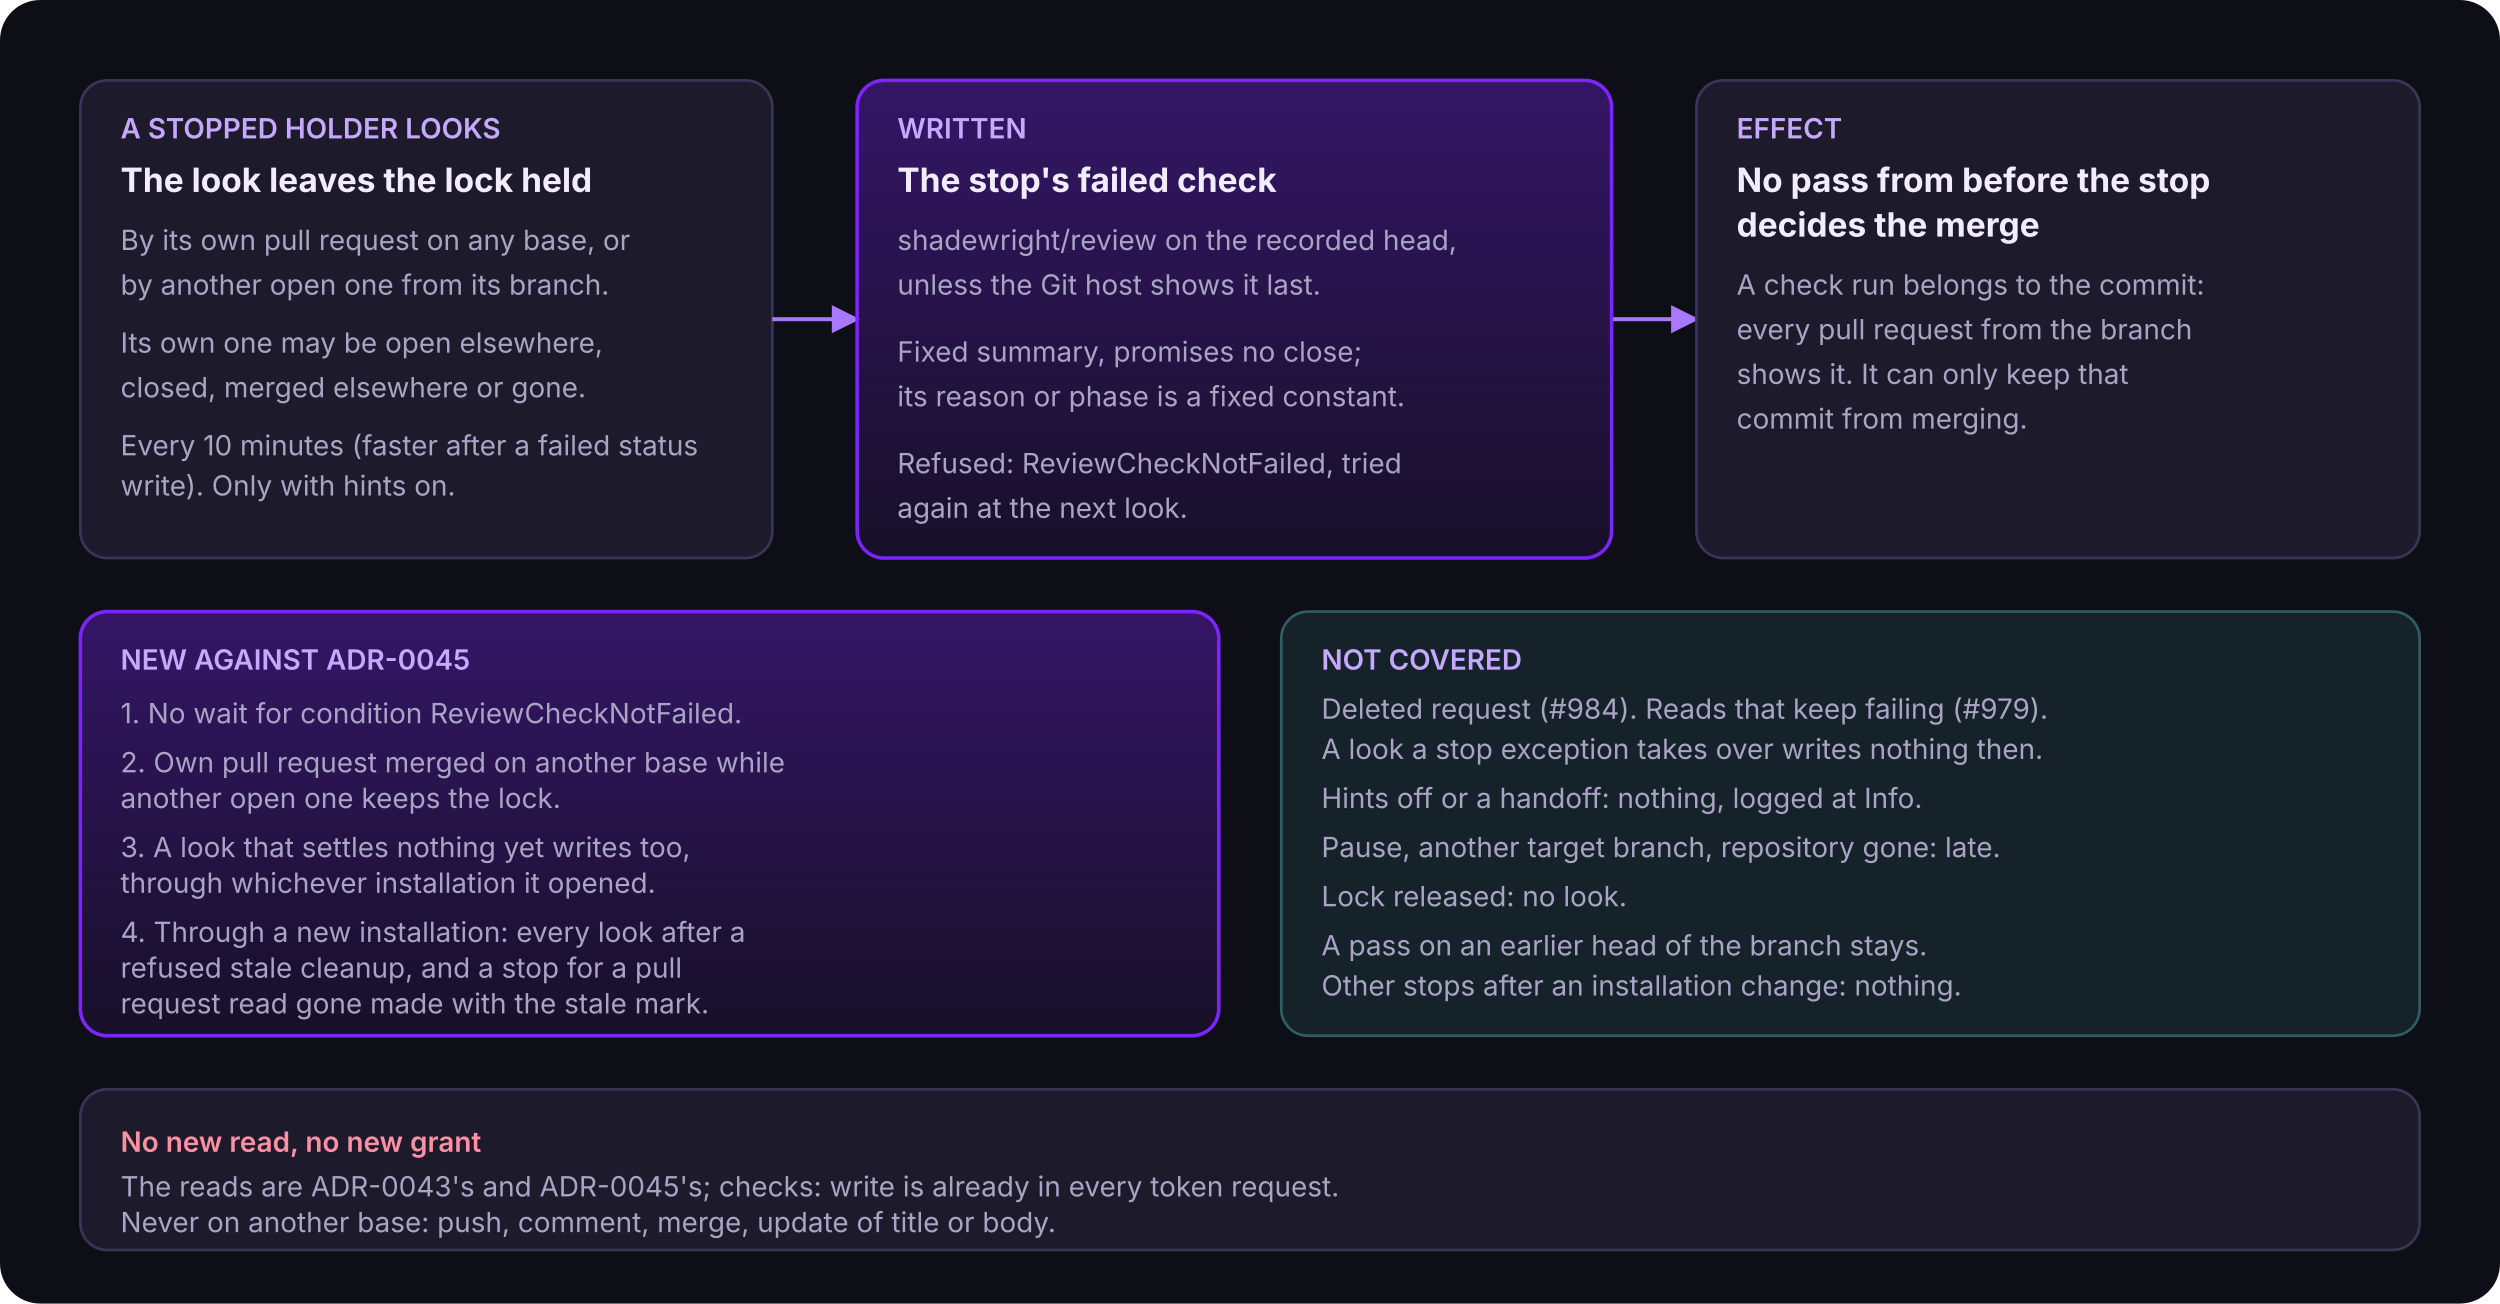
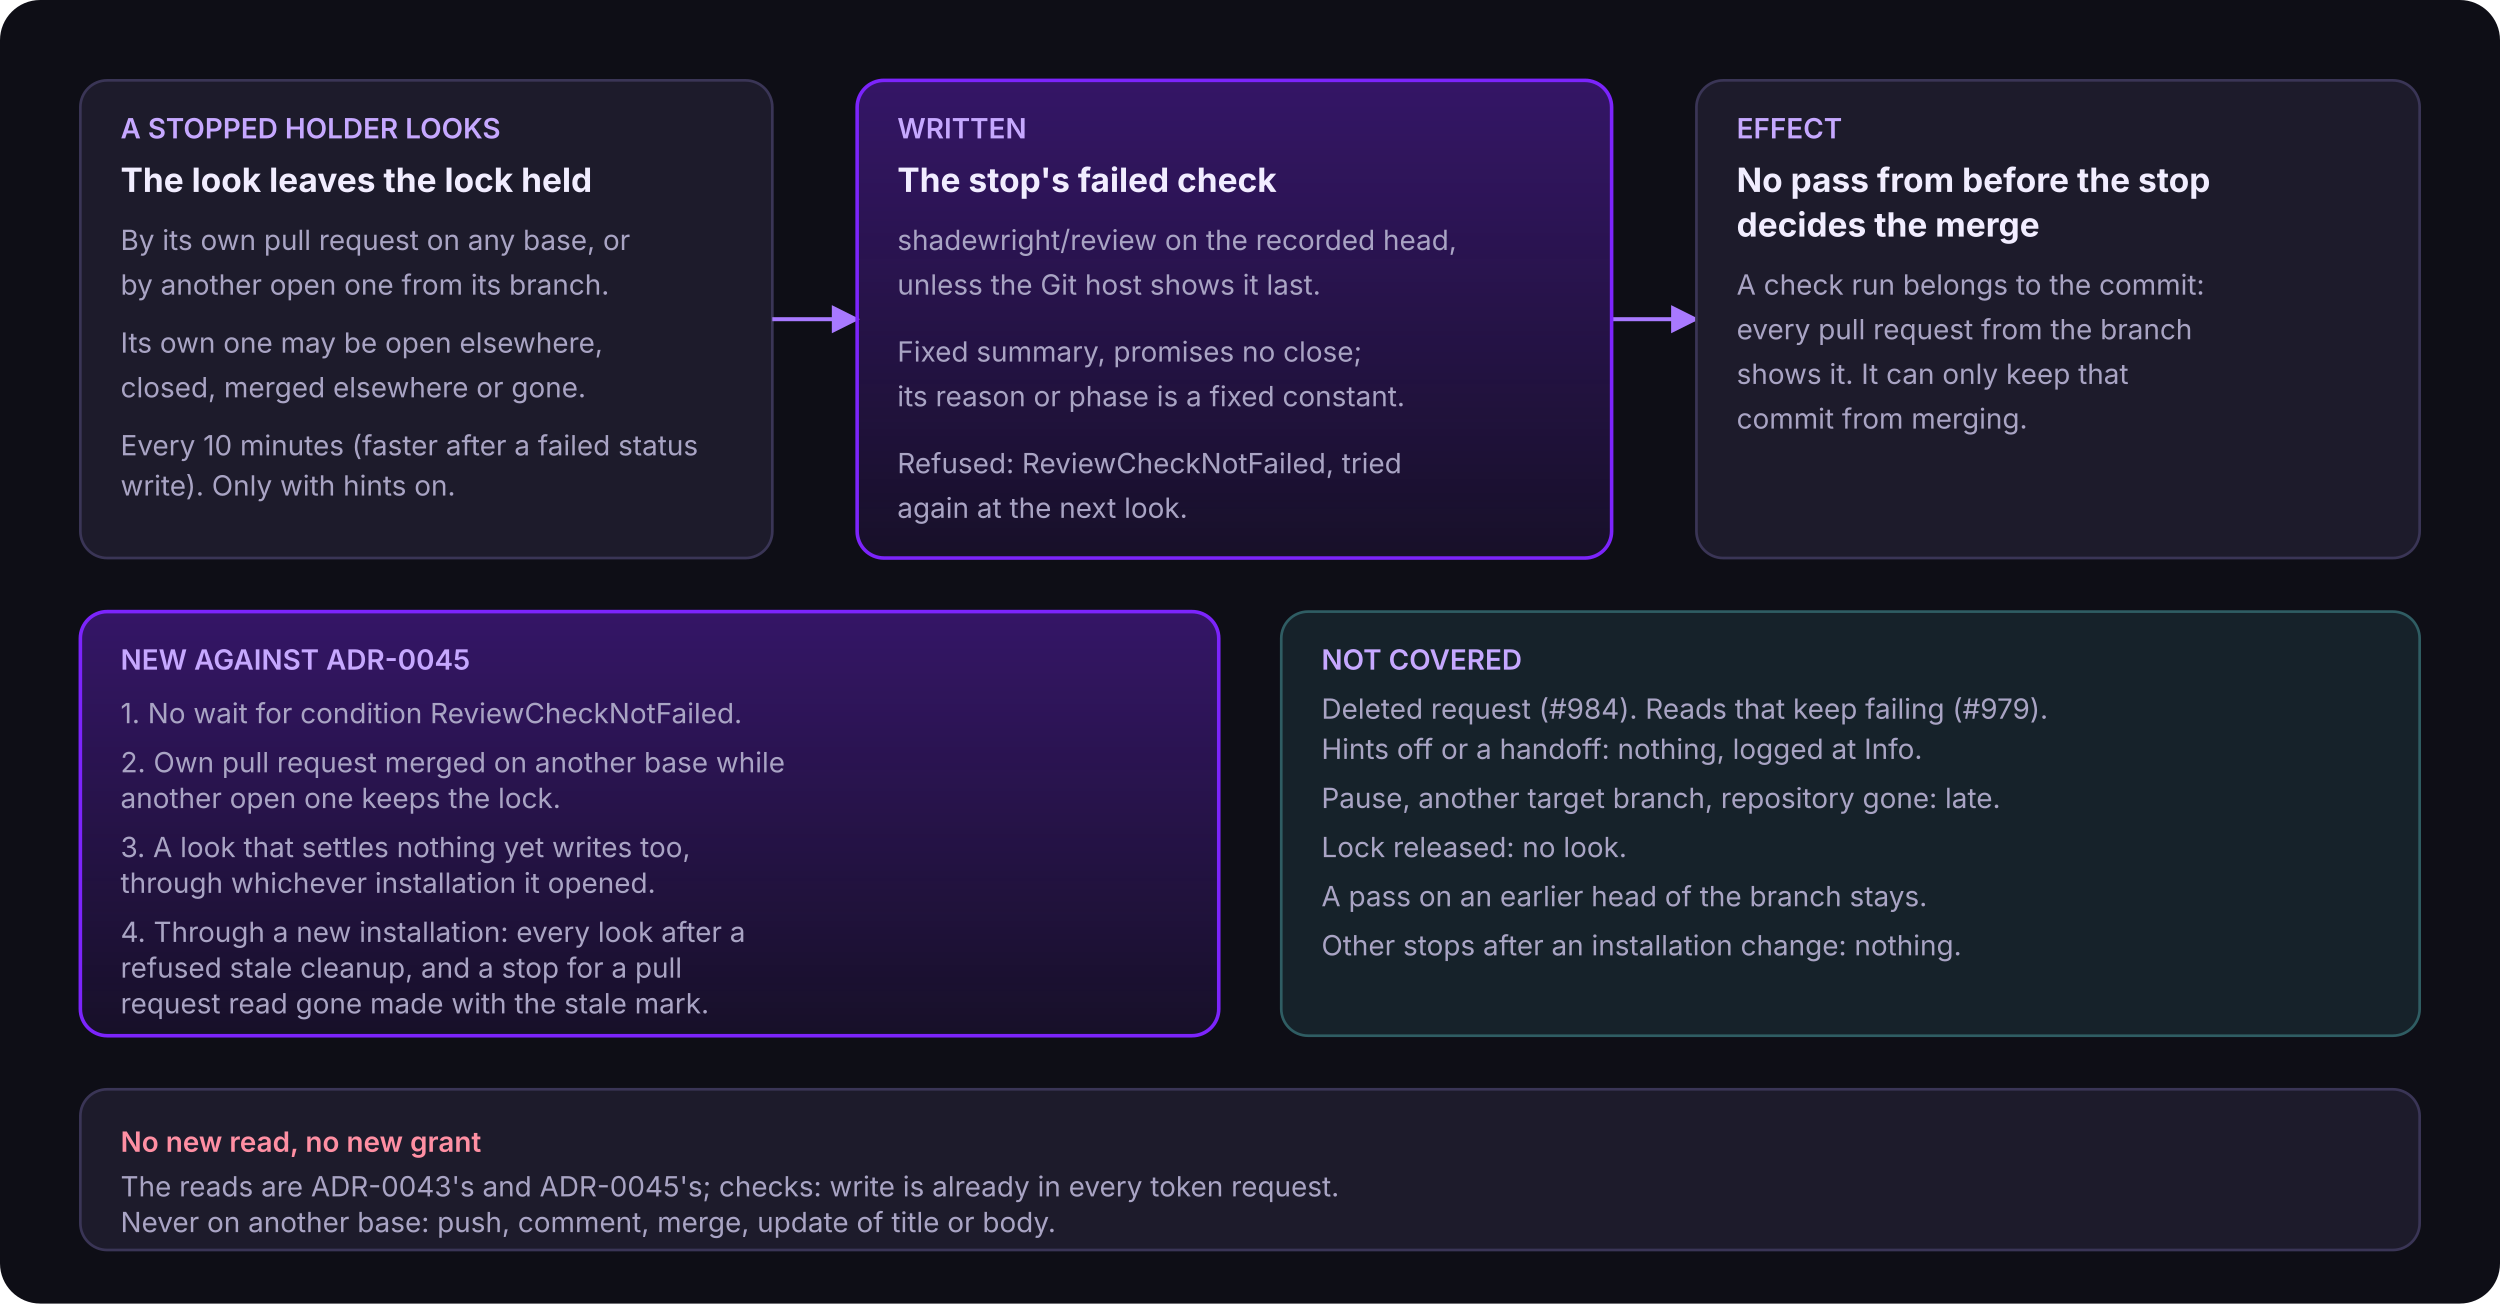
<svg xmlns="http://www.w3.org/2000/svg" viewBox="0 0 1120 584" role="img" aria-labelledby="t d" font-family="Inter, 'Segoe UI', system-ui, -apple-system, sans-serif">
  <defs>
    <marker id="a" viewBox="0 0 10 10" refX="9" refY="5" markerWidth="7" markerHeight="7" orient="auto-start-reverse">
      <path d="M0 0 10 5 0 10z" fill="#a879ff" />
    </marker>
    <linearGradient id="glow" x1="0" y1="0" x2="0" y2="1">
      <stop offset="0" stop-color="#7c24fc" stop-opacity=".35" />
      <stop offset="1" stop-color="#7c24fc" stop-opacity=".08" />
    </linearGradient>
    <style>
      .box{fill:#1d1b2b;stroke:#3a3556;stroke-width:1.2}
      .key{fill:url(#glow);stroke:#7c24fc;stroke-width:1.6}
      .ext{fill:#16222a;stroke:#2f5d63;stroke-width:1.2}
      .h{fill:#f1edff;font-size:15px;font-weight:650}
      .s{fill:#a9a4c4;font-size:12.5px}
      .f{stroke:#a879ff;stroke-width:1.8;fill:none}
      .no{fill:#ff8fa3;font-size:12.5px;font-weight:600}
      .tag{fill:#c6a8ff;font-size:12.5px;font-weight:600}
    </style>
  </defs>
  <rect width="1120" height="584" rx="18" fill="#0e0e16" />
  <rect class="box" x="36" y="36" width="310" height="214" rx="12" />
  <text class="tag" x="54" y="62">A STOPPED HOLDER LOOKS</text>
  <text class="h" x="54" y="86">The look leaves the lock held</text>
  <text class="s" x="54" y="112">By its own pull request on any base, or</text>
  <text class="s" x="54" y="132">by another open one from its branch.</text>
  <text class="s" x="54" y="158">Its own one may be open elsewhere,</text>
  <text class="s" x="54" y="178">closed, merged elsewhere or gone.</text>
  <text class="s" x="54" y="204">Every 10 minutes (faster after a failed status</text>
  <text class="s" x="54" y="222">write). Only with hints on.</text>
  <path class="f" d="M346 143H384" marker-end="url(#a)" />
  <path class="f" d="M722 143H760" marker-end="url(#a)" />
  <rect class="key" x="384" y="36" width="338" height="214" rx="12" />
  <text class="tag" x="402" y="62">WRITTEN</text>
  <text class="h" x="402" y="86">The stop's failed check</text>
  <text class="s" x="402" y="112">shadewright/review on the recorded head,</text>
  <text class="s" x="402" y="132">unless the Git host shows it last.</text>
  <text class="s" x="402" y="162">Fixed summary, promises no close;</text>
  <text class="s" x="402" y="182">its reason or phase is a fixed constant.</text>
  <text class="s" x="402" y="212">Refused: ReviewCheckNotFailed, tried</text>
  <text class="s" x="402" y="232">again at the next look.</text>
  <rect class="box" x="760" y="36" width="324" height="214" rx="12" />
  <text class="tag" x="778" y="62">EFFECT</text>
  <text class="h" x="778" y="86">No pass from before the stop</text>
  <text class="h" x="778" y="106">decides the merge</text>
  <text class="s" x="778" y="132">A check run belongs to the commit:</text>
  <text class="s" x="778" y="152">every pull request from the branch</text>
  <text class="s" x="778" y="172">shows it. It can only keep that</text>
  <text class="s" x="778" y="192">commit from merging.</text>
  <rect class="key" x="36" y="274" width="510" height="190" rx="12" />
  <text class="tag" x="54" y="300">NEW AGAINST ADR-0045</text>
  <text class="s" x="54" y="324">1. No wait for condition ReviewCheckNotFailed.</text>
  <text class="s" x="54" y="346">2. Own pull request merged on another base while</text>
  <text class="s" x="54" y="362">    another open one keeps the lock.</text>
  <text class="s" x="54" y="384">3. A look that settles nothing yet writes too,</text>
  <text class="s" x="54" y="400">    through whichever installation it opened.</text>
  <text class="s" x="54" y="422">4. Through a new installation: every look after a</text>
  <text class="s" x="54" y="438">    refused stale cleanup, and a stop for a pull</text>
  <text class="s" x="54" y="454">    request read gone made with the stale mark.</text>
  <rect class="ext" x="574" y="274" width="510" height="190" rx="12" />
  <text class="tag" x="592" y="300">NOT COVERED</text>
  <text class="s" x="592" y="322">Deleted request (#984). Reads that keep failing (#979).</text>
-   <text class="s" x="592" y="340">A look a stop exception takes over writes nothing then.</text>
-   <text class="s" x="592" y="362">Hints off or a handoff: nothing, logged at Info.</text>
-   <text class="s" x="592" y="384">Pause, another target branch, repository gone: late.</text>
-   <text class="s" x="592" y="406">Lock released: no look.</text>
-   <text class="s" x="592" y="428">A pass on an earlier head of the branch stays.</text>
-   <text class="s" x="592" y="446">Other stops after an installation change: nothing.</text>
+   <text class="s" x="592" y="340">Hints off or a handoff: nothing, logged at Info.</text>
+   <text class="s" x="592" y="362">Pause, another target branch, repository gone: late.</text>
+   <text class="s" x="592" y="384">Lock released: no look.</text>
+   <text class="s" x="592" y="406">A pass on an earlier head of the branch stays.</text>
+   <text class="s" x="592" y="428">Other stops after an installation change: nothing.</text>
  <rect class="box" x="36" y="488" width="1048" height="72" rx="12" />
  <text class="no" x="54" y="516">No new read, no new grant</text>
  <text class="s" x="54" y="536">The reads are ADR-0043's and ADR-0045's; checks: write is already in every token request.</text>
  <text class="s" x="54" y="552">Never on another base: push, comment, merge, update of title or body.</text>
</svg>
